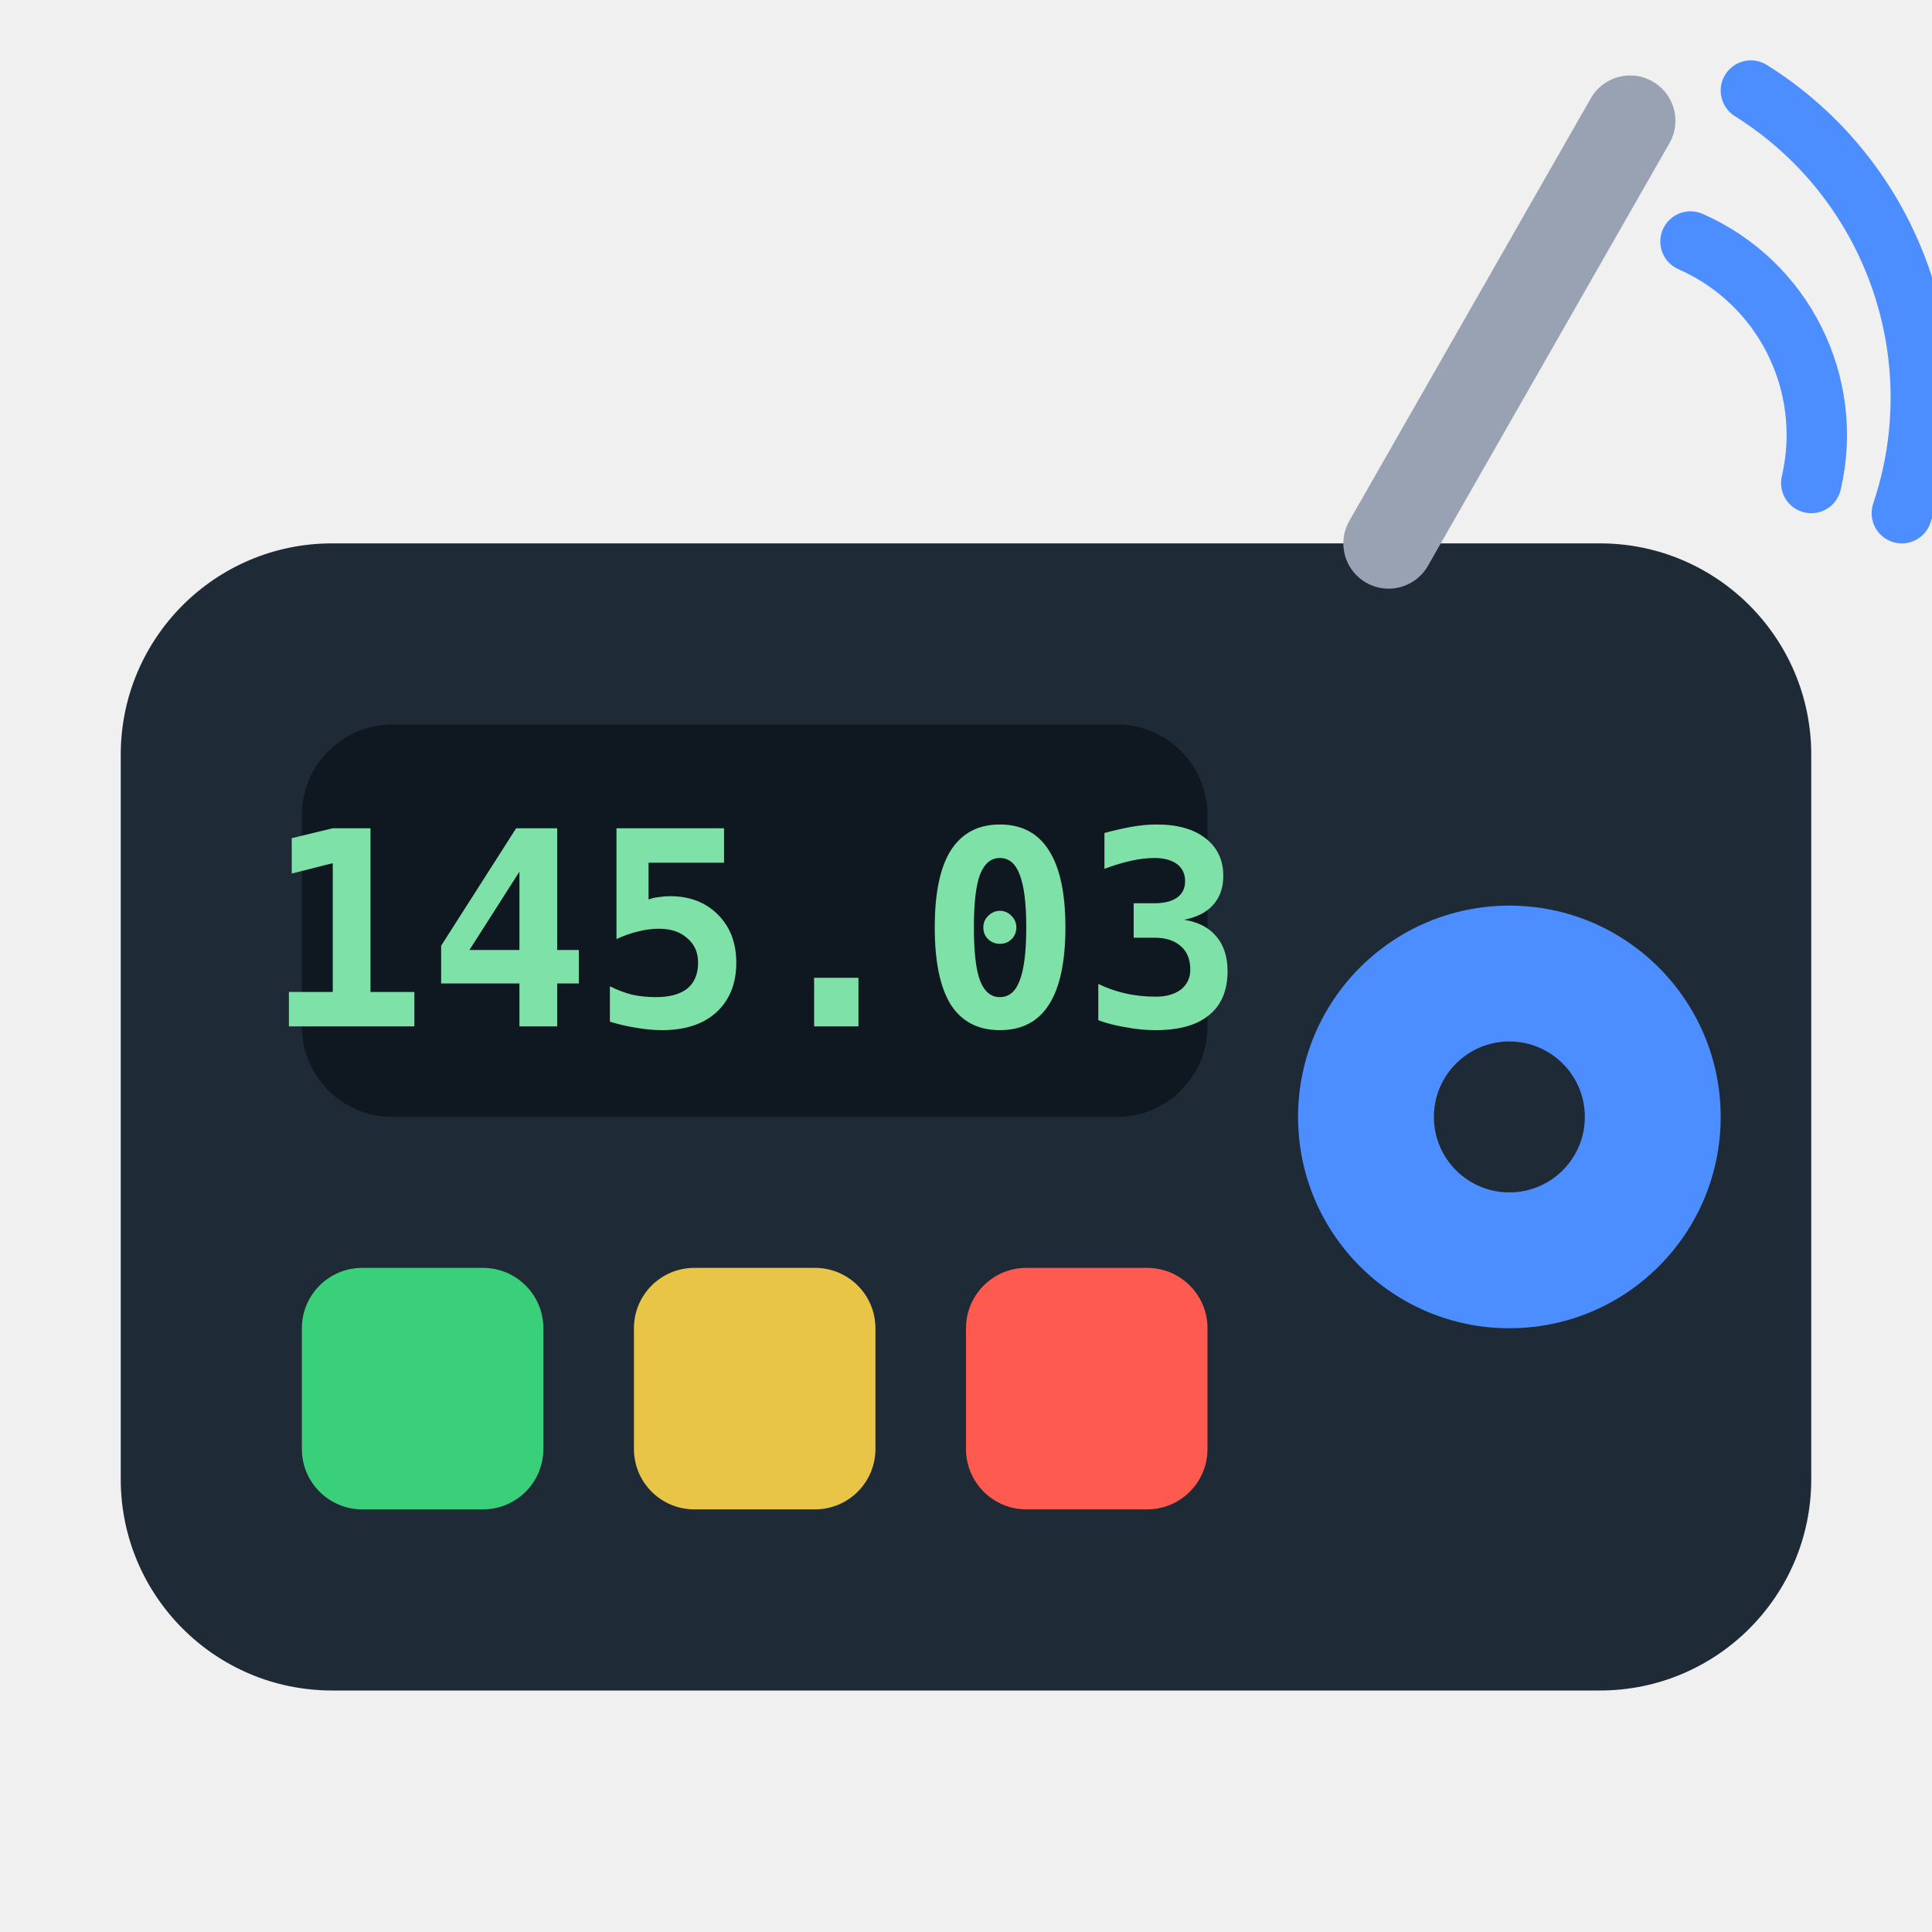
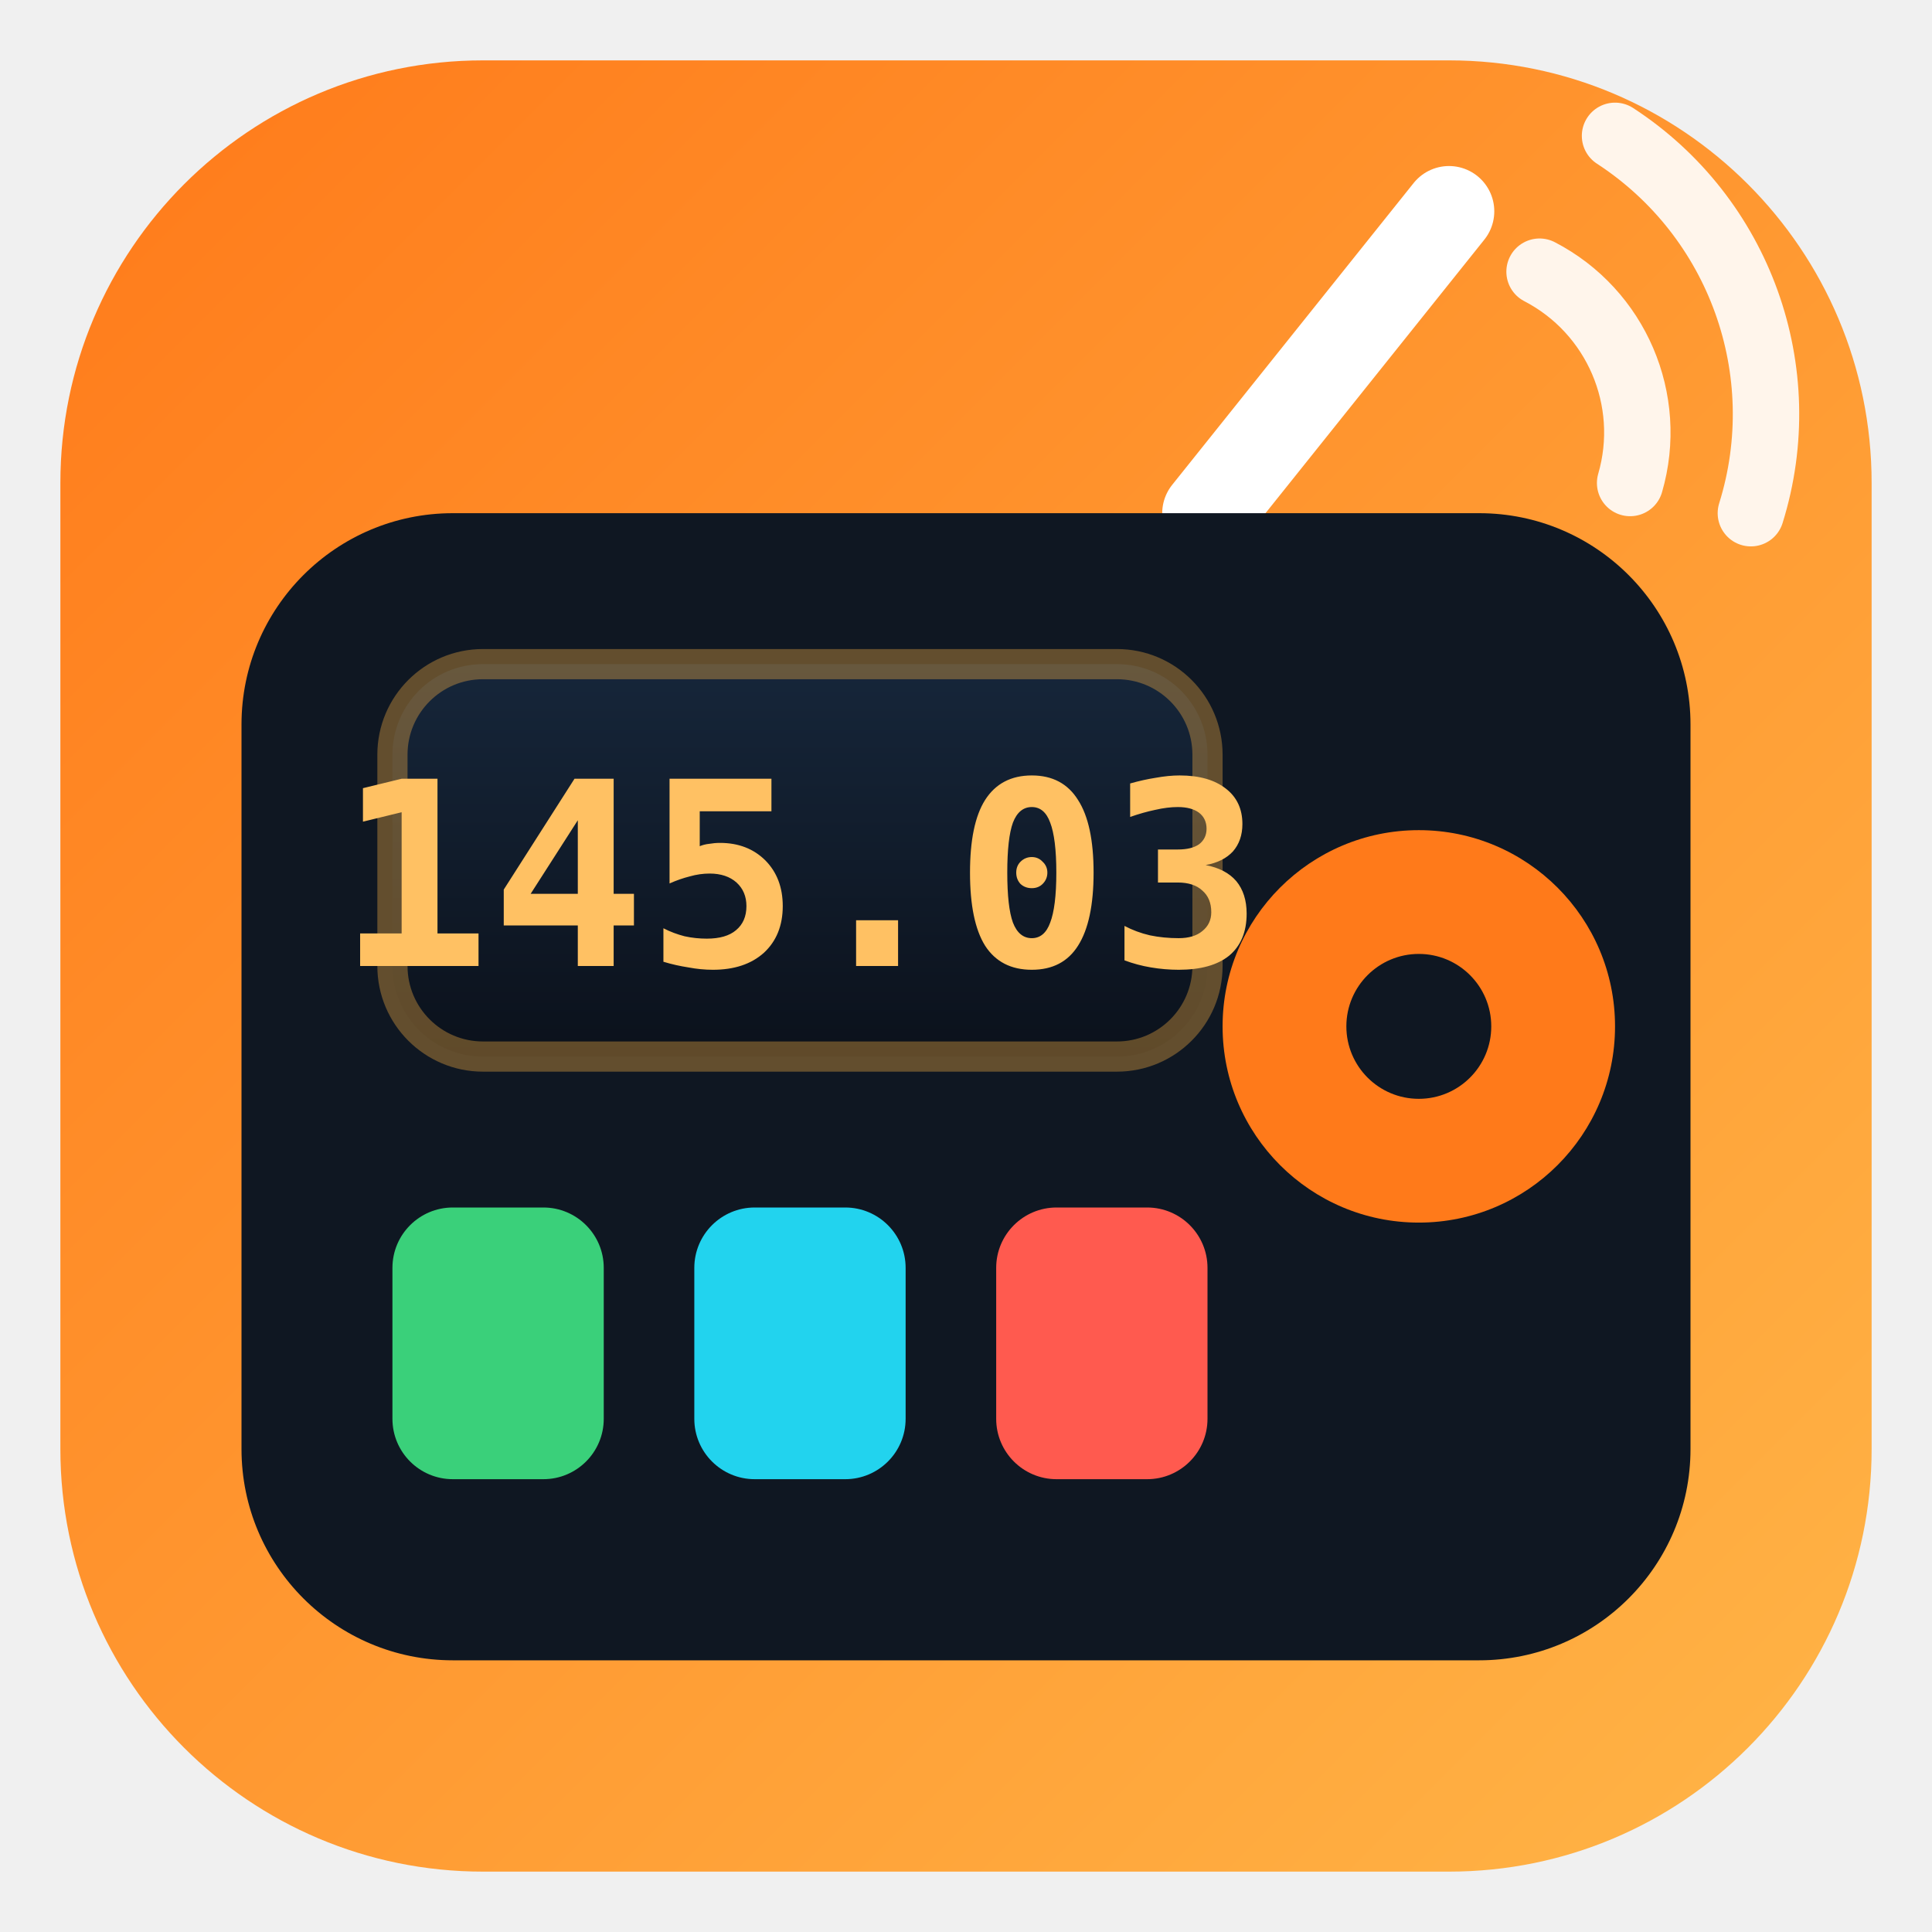
<svg xmlns="http://www.w3.org/2000/svg" viewBox="0 0 64 64">
-   <rect x="4" y="18" width="56" height="38" rx="7" fill="#1f2a37" />
-   <rect x="10" y="24" width="30" height="13" rx="3" fill="#0f1720" />
-   <text x="25" y="34" font-family="monospace" font-size="9" font-weight="700" fill="#7ee2a8" text-anchor="middle">145.03</text>
-   <circle cx="50" cy="37" r="7" fill="#4c8dff" />
-   <circle cx="50" cy="37" r="2.5" fill="#1f2a37" />
-   <rect x="10" y="42" width="8" height="8" rx="2" fill="#3ad07a" />
-   <rect x="21" y="42" width="8" height="8" rx="2" fill="#e8c547" />
-   <rect x="32" y="42" width="8" height="8" rx="2" fill="#ff5a4f" />
-   <path d="M46 18 L54 4" stroke="#98a2b3" stroke-width="3" stroke-linecap="round" />
-   <path d="M56 8 a7 7 0 0 1 4 8 M58 3 a12 12 0 0 1 5 14" stroke="#4c8dff" stroke-width="2" fill="none" stroke-linecap="round" />
+   <defs>
+     <linearGradient id="bg" x1="0" y1="0" x2="1" y2="1">
+       <stop offset="0" stop-color="#ff7a1a" />
+       <stop offset="1" stop-color="#ffb547" />
+     </linearGradient>
+     <linearGradient id="lcd" x1="0" y1="0" x2="0" y2="1">
+       <stop offset="0" stop-color="#16263a" />
+       <stop offset="1" stop-color="#0b111b" />
+     </linearGradient>
+   </defs>
+   <rect x="2" y="2" width="60" height="60" rx="14" fill="url(#bg)" />
+   <path d="M40 17 L48 7" stroke="#fff" stroke-width="3" stroke-linecap="round" />
+   <path d="M51 9 a6 6 0 0 1 3 7 M53.5 4.5 a11 11 0 0 1 4.5 12.5" stroke="#fff" stroke-width="2.2" fill="none" stroke-linecap="round" opacity=".9" />
+   <rect x="8" y="17" width="48" height="38" rx="7" fill="#0f1722" />
+   <rect x="13" y="22" width="27" height="13" rx="3" fill="url(#lcd)" stroke="#ffb547" stroke-opacity=".35" />
+   <text x="26.5" y="32" font-family="DejaVu Sans Mono, monospace" font-size="8.5" font-weight="700" fill="#ffc163" text-anchor="middle">145.03</text>
+   <circle cx="47" cy="34" r="6.5" fill="#ff7a1a" />
+   <circle cx="47" cy="34" r="2.4" fill="#0f1722" />
+   <rect x="13" y="40" width="7" height="9" rx="2" fill="#3ad07a" />
+   <rect x="23" y="40" width="7" height="9" rx="2" fill="#22d3ee" />
+   <rect x="33" y="40" width="7" height="9" rx="2" fill="#ff5a4f" />
</svg>
